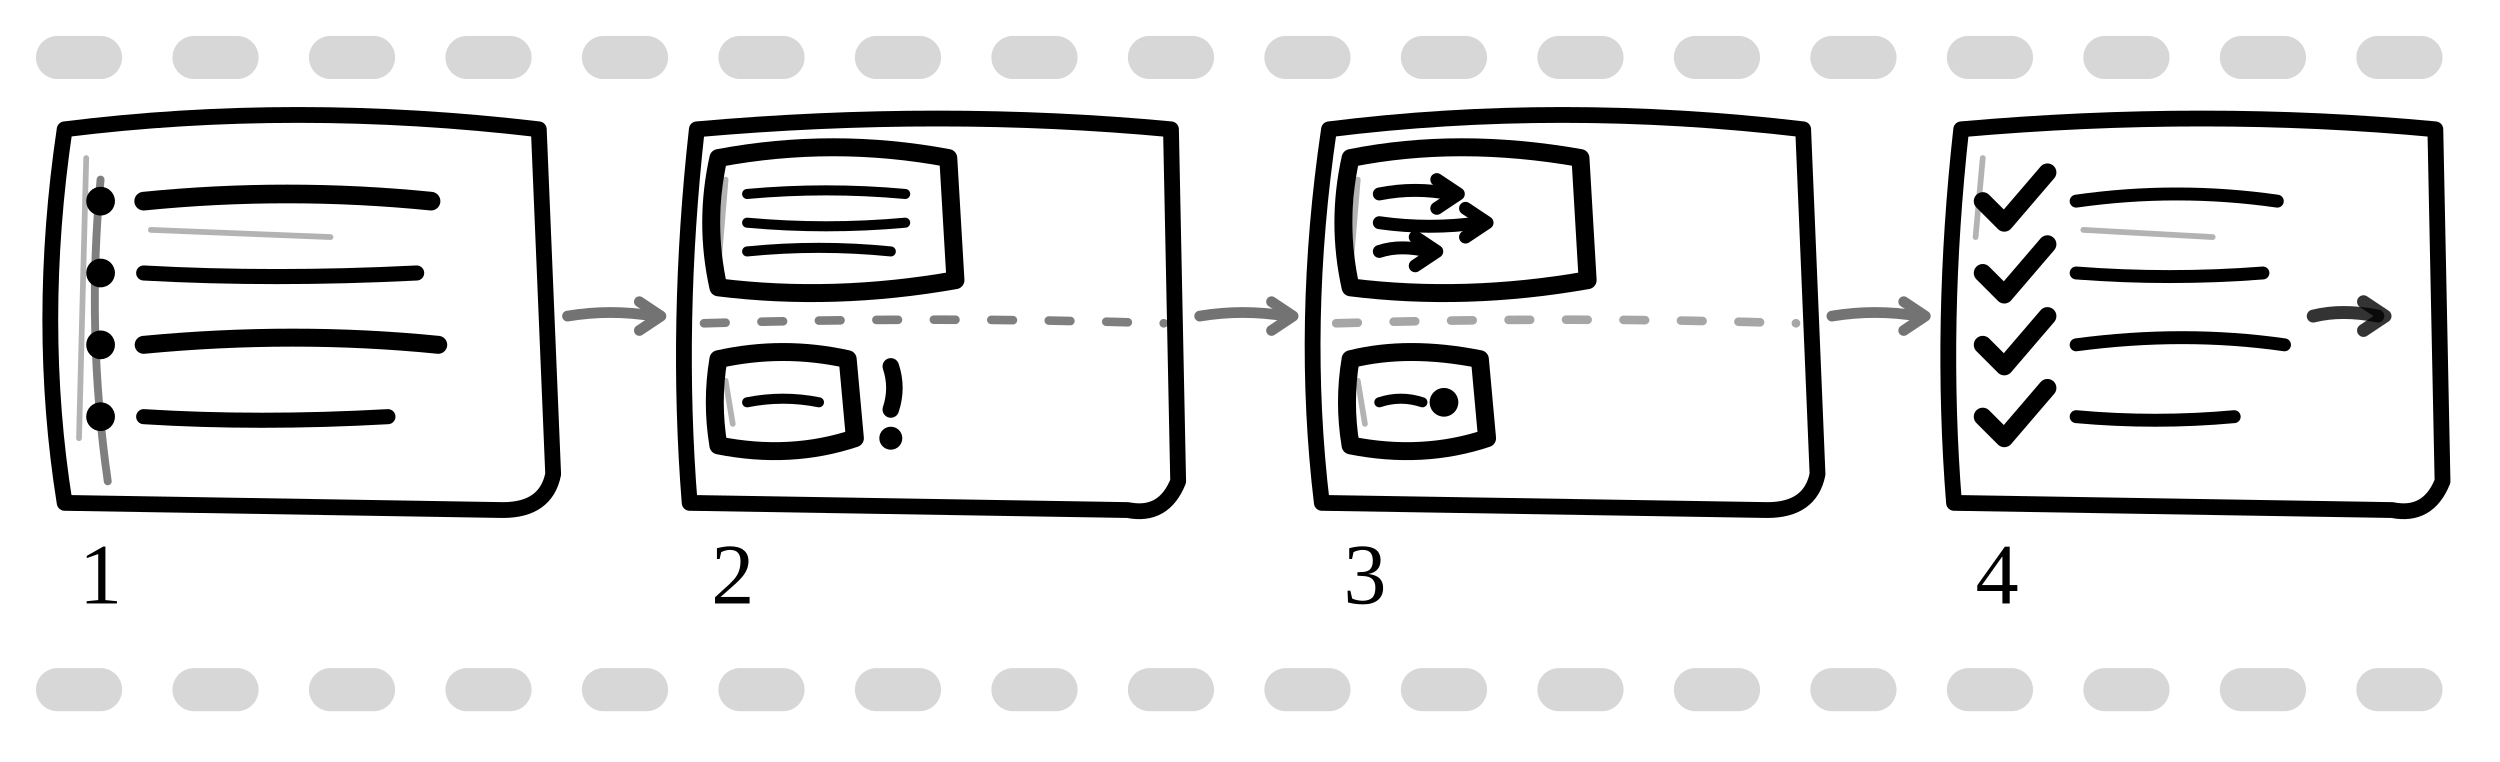
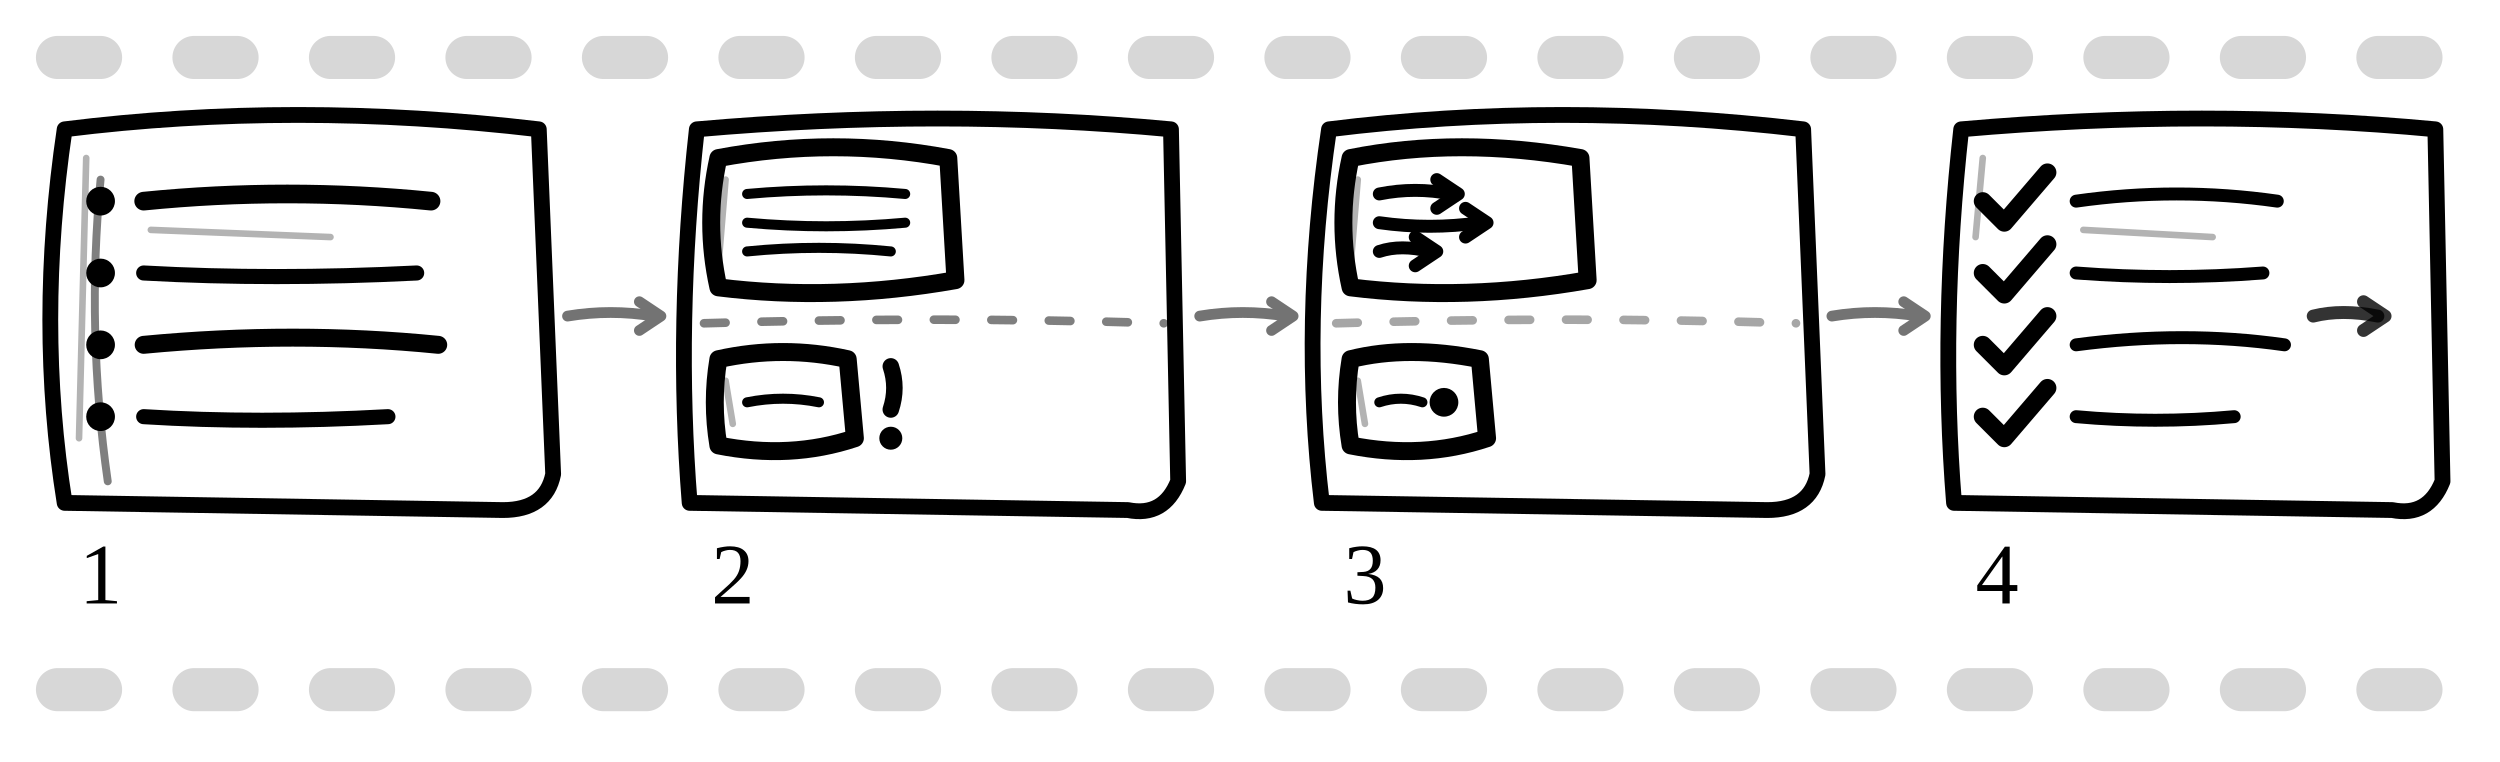
<svg class="a-pipeline seq" viewBox="0 0 348 106" fill="none" stroke="currentColor" stroke-width="1.8" stroke-linecap="round" stroke-linejoin="round">
  <g class="frame">
    <path d="M9 18q32-4 66 0l2 48q-1 5-7 5L9 70q-4-25 0-52" stroke-width="2.2" pathLength="100" />
    <path d="M14 25q-2 21 1 42" opacity=".5" stroke-width="1.1" pathLength="100" />
    <path d="M20 28q20-2 40 0" stroke-width="2.6" pathLength="100" />
    <path d="M20 38q18 1 38 0" stroke-width="2.1" pathLength="100" />
    <path d="M20 48q21-2 41 0" stroke-width="2.5" pathLength="100" />
    <path d="M20 58q16 1 34 0" stroke-width="2.1" pathLength="100" />
    <circle cx="14" cy="28" r="2" fill="currentColor" stroke="none" />
    <circle cx="14" cy="38" r="2" fill="currentColor" stroke="none" />
    <circle cx="14" cy="48" r="2" fill="currentColor" stroke="none" />
    <circle cx="14" cy="58" r="2" fill="currentColor" stroke="none" />
    <text class="frame-no" x="11" y="84" fill="currentColor" stroke="none">1</text>
-     <path d="M12 22l-1 39m10-29 25 1" opacity=".3" stroke-width=".8" pathLength="100" />
+     <path d="M12 22l-1 39m10-29 25 1" opacity=".3" stroke-width="0.92" pathLength="100" />
  </g>
  <g class="frame">
    <path d="M97 18q34-3 66 0l1 49q-2 5-7 4l-61-1q-2-25 1-52" stroke-width="2.2" pathLength="100" />
    <path d="M100 22q16-3 32 0l1 17q-17 3-33 1q-2-9 0-18" stroke-width="2.5" pathLength="100" />
    <path d="M104 27q11-1 22 0" stroke-width="1.4" pathLength="100" />
    <path d="M104 31q11 1 22 0" stroke-width="1.4" pathLength="100" />
    <path d="M104 35q10-1 20 0" stroke-width="1.4" pathLength="100" />
    <path d="M100 50q9-2 18 0l1 11q-9 3-19 1q-1-6 0-12" stroke-width="2.5" pathLength="100" />
    <path d="M104 56q5-1 10 0" stroke-width="1.4" pathLength="100" />
    <path d="M124 51q1 3 0 6" stroke-width="2.3" pathLength="100" />
    <circle cx="124" cy="61" r="1.6" fill="currentColor" stroke="none" />
    <path d="M98 45q32-1 64 0" opacity=".5" stroke-width="1.2" stroke-dasharray="3 5" />
    <text class="frame-no" x="99" y="84" fill="currentColor" stroke="none">2</text>
-     <path d="M101 25l-1 12m1 16 1 6" opacity=".3" stroke-width=".8" pathLength="100" />
+     <path d="M101 25l-1 12m1 16 1 6" opacity=".3" stroke-width="0.92" pathLength="100" />
  </g>
  <g class="frame">
    <path d="M185 18q32-4 66 0l2 48q-1 5-7 5l-62-1q-3-25 1-52" stroke-width="2.2" pathLength="100" />
    <path d="M188 22q15-3 32 0l1 17q-17 3-33 1q-2-9 0-18" stroke-width="2.5" pathLength="100" />
    <path d="M192 27q5-1 10 0" pathLength="100" />
    <path d="M200 25l3 2-3 2" pathLength="100" />
    <path d="M192 31q7 1 14 0" pathLength="100" />
    <path d="M204 29l3 2-3 2" pathLength="100" />
    <path d="M192 35q3-1 7 0" pathLength="100" />
    <path d="M197 33l3 2-3 2" pathLength="100" />
    <path d="M188 50q8-2 18 0l1 11q-9 3-19 1q-1-6 0-12" stroke-width="2.5" pathLength="100" />
    <path d="M192 56q3-1 6 0" stroke-width="1.4" pathLength="100" />
    <circle cx="201" cy="56" r="2" fill="currentColor" stroke="none" />
    <path d="M186 45q32-1 64 0" opacity=".35" stroke-width="1.2" stroke-dasharray="3 5" />
    <text class="frame-no" x="187" y="84" fill="currentColor" stroke="none">3</text>
-     <path d="M189 25l-1 12m1 16 1 6" opacity=".3" stroke-width=".8" pathLength="100" />
+     <path d="M189 25l-1 12m1 16 1 6" opacity=".3" stroke-width="0.92" pathLength="100" />
  </g>
  <g class="frame">
    <path d="M273 18q34-3 66 0l1 49q-2 5-7 4l-61-1q-2-25 1-52" stroke-width="2.2" pathLength="100" />
    <path d="M276 28l3 3 6-7" stroke-width="2.5" pathLength="100" />
    <path d="M289 28q14-2 28 0" pathLength="100" />
    <path d="M276 38l3 3 6-7" stroke-width="2.5" pathLength="100" />
    <path d="M289 38q13 1 26 0" pathLength="100" />
    <path d="M276 48l3 3 6-7" stroke-width="2.5" pathLength="100" />
    <path d="M289 48q15-2 29 0" pathLength="100" />
    <path d="M276 58l3 3 6-7" stroke-width="2.5" pathLength="100" />
    <path d="M289 58q11 1 22 0" pathLength="100" />
    <path d="M322 44q4-1 9 0" opacity=".8" pathLength="100" />
    <path d="M329 42l3 2-3 2" opacity=".8" pathLength="100" />
    <text class="frame-no" x="275" y="84" fill="currentColor" stroke="none">4</text>
-     <path d="M276 22l-1 11m15-1 18 1" opacity=".3" stroke-width=".8" pathLength="100" />
+     <path d="M276 22l-1 11m15-1 18 1" opacity=".3" stroke-width="0.92" pathLength="100" />
  </g>
  <g opacity=".55" stroke-width="1.5">
    <path d="M79 44q6-1 12 0" pathLength="100" />
    <path d="M89 42l3 2-3 2" pathLength="100" />
    <path d="M167 44q6-1 12 0" pathLength="100" />
    <path d="M177 42l3 2-3 2" pathLength="100" />
    <path d="M255 44q6-1 12 0" pathLength="100" />
    <path d="M265 42l3 2-3 2" pathLength="100" />
  </g>
  <g opacity=".16" stroke-width="6">
    <path d="M8 8h332" stroke-dasharray="6 13" />
    <path d="M8 96h332" stroke-dasharray="6 13" />
  </g>
</svg>
